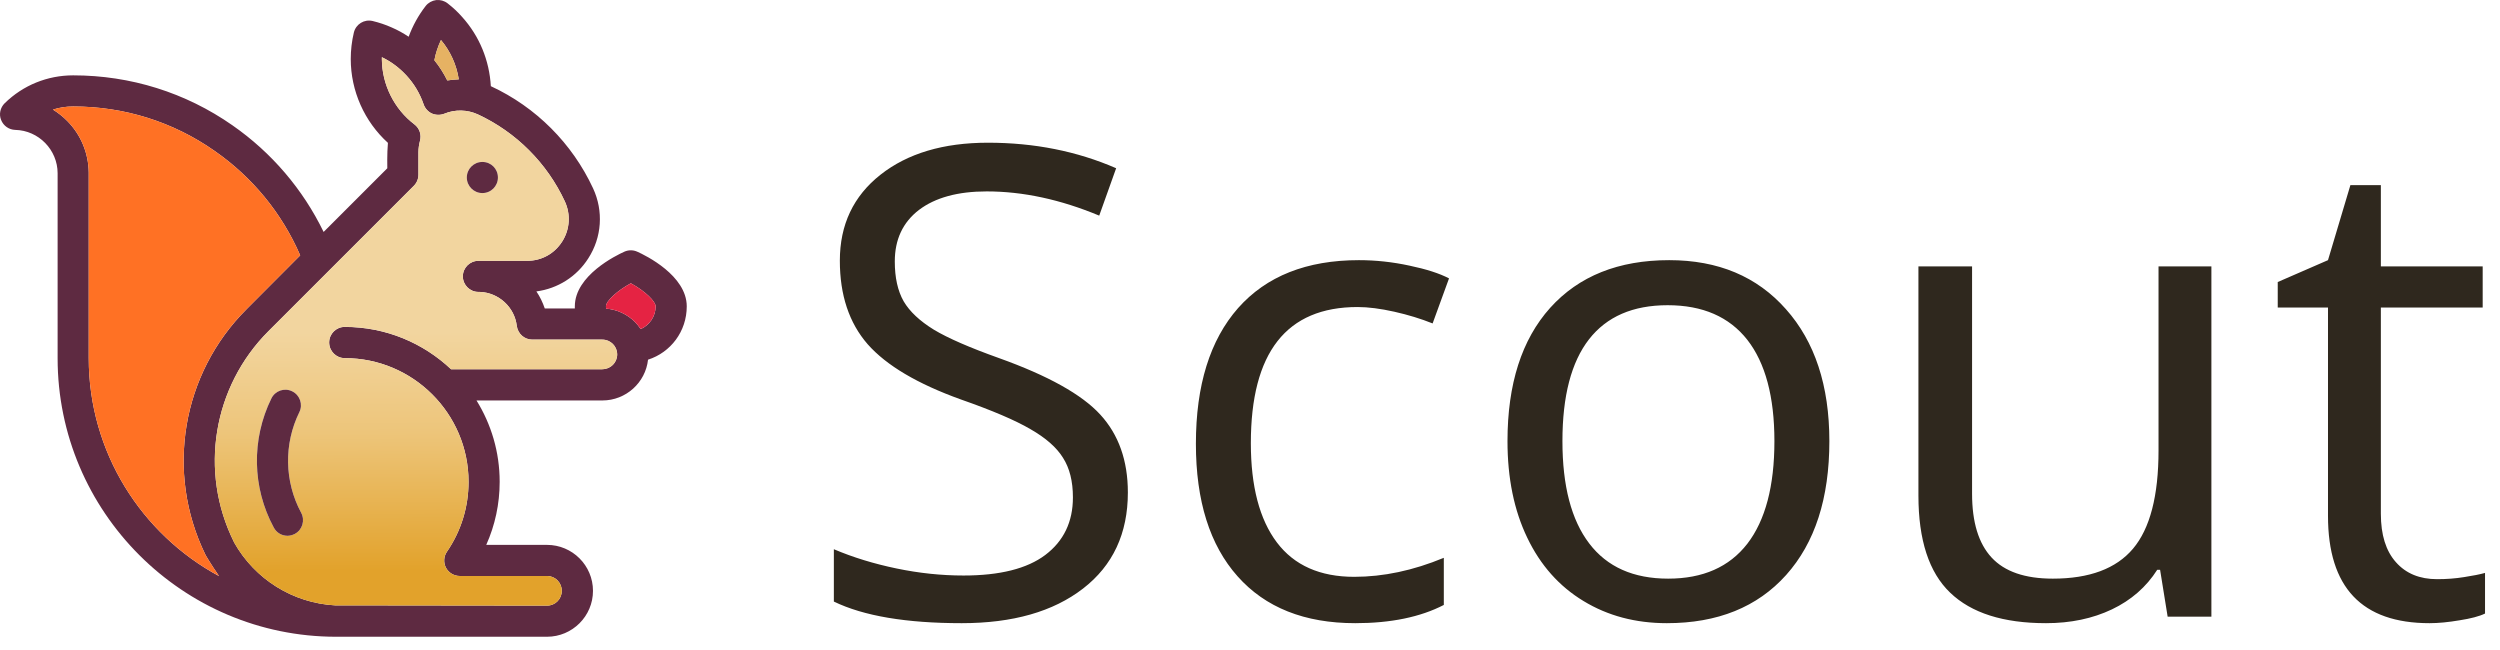
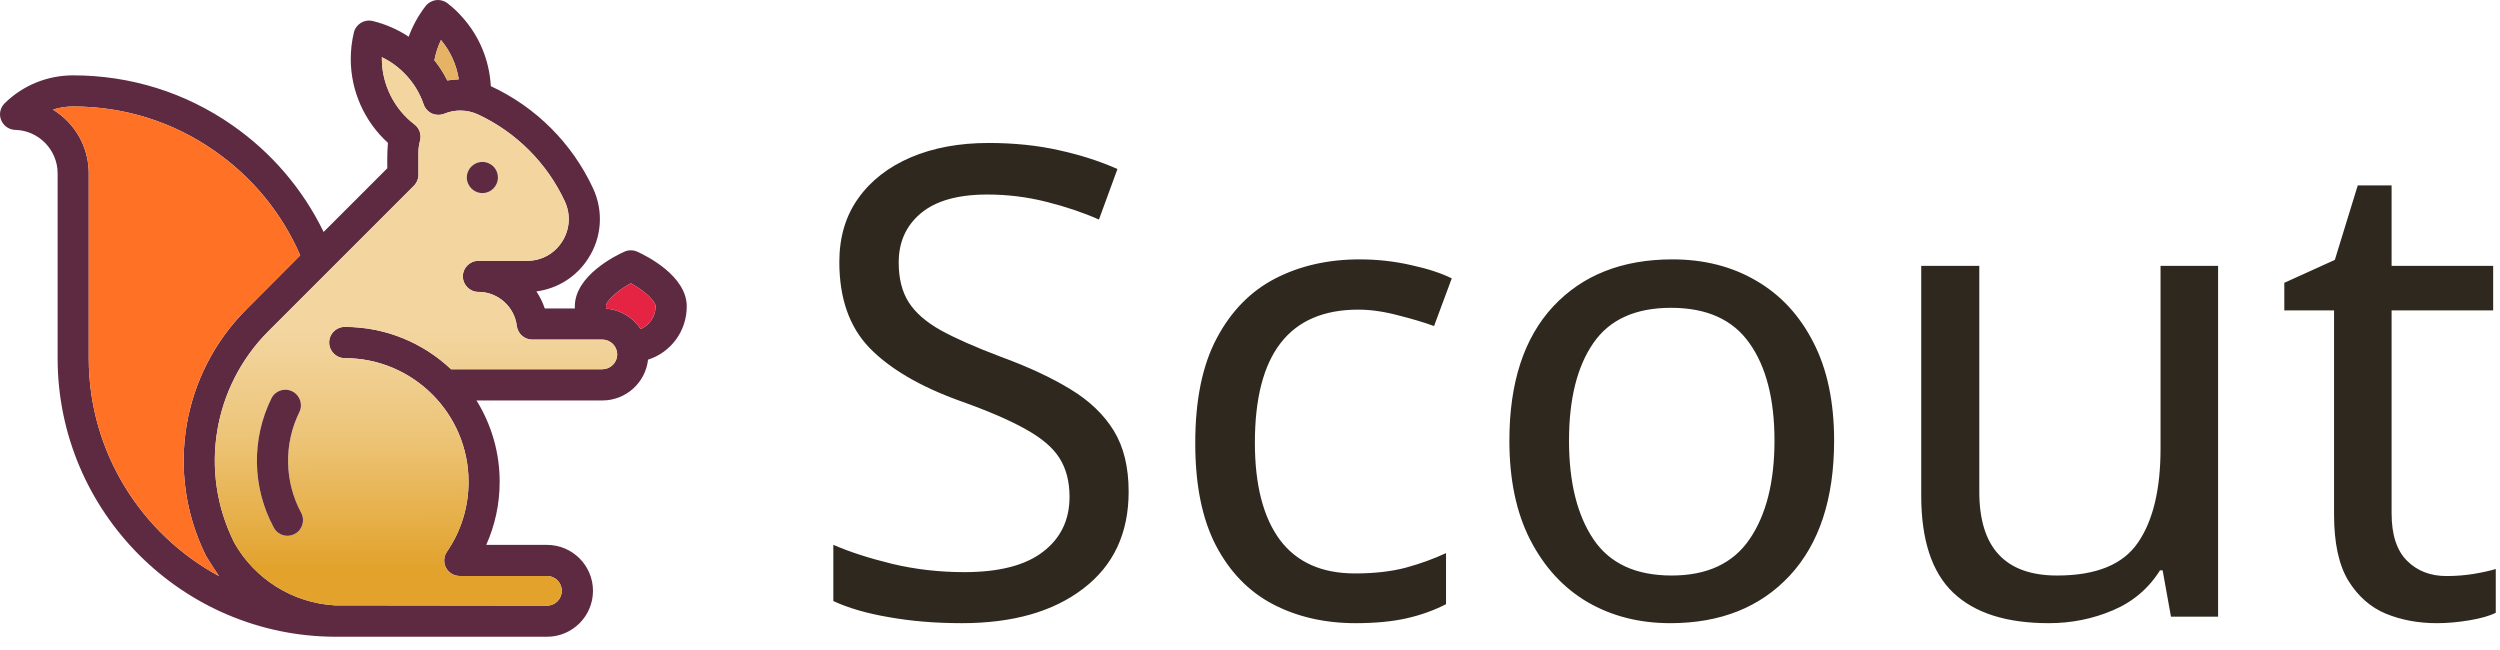
<svg xmlns="http://www.w3.org/2000/svg" width="150" height="39" viewBox="0 0 150 39">
  <defs>
    <linearGradient id="prefix__a" x1="44.849%" x2="44.727%" y1="93.486%" y2="50.166%">
      <stop offset="0%" stop-color="#E2A22B" />
      <stop offset="58%" stop-color="#EDC57A" />
      <stop offset="100%" stop-color="#F2D59F" />
    </linearGradient>
  </defs>
  <g fill="none" fill-rule="evenodd">
-     <text fill="#2F281E" font-family="OpenSans" font-size="39.27" transform="translate(0 -5)">
+     <text fill="#2F281E" font-weight="300" font-family="'Open Sans Regular', sans-serif" font-size="39.27" transform="translate(0 -5)">
      <tspan x="48" y="42">Scout</tspan>
    </text>
    <g fill-rule="nonzero">
      <path fill="#5E2A41" d="M41.205 18.382c0 1.503-.964 2.763-2.323 3.199-.15 1.374-1.327 2.447-2.738 2.447H28.59c.881 1.421 1.39 3.09 1.39 4.88 0 1.322-.276 2.603-.805 3.785h3.646c1.519 0 2.758 1.234 2.758 2.758 0 1.52-1.24 2.754-2.758 2.754H20.169c-9.214 0-16.712-7.498-16.712-16.712V10.397c0-1.406-1.14-2.572-2.54-2.603-.38-.01-.711-.244-.851-.597-.14-.342-.052-.741.218-1.006 1.104-1.078 2.561-1.67 4.106-1.67 3.438 0 6.746 1.033 9.557 2.998 2.359 1.643 4.23 3.842 5.47 6.398l3.821-3.821s-.02-.887.037-1.525c-1.41-1.28-2.23-3.116-2.23-5.03 0-.533.062-1.067.187-1.591.124-.503.622-.809 1.125-.69.389.094.778.223 1.136.384.362.155.7.342 1.026.56.244-.659.586-1.286 1.022-1.846.155-.197.383-.321.627-.353.244-.026.493.042.69.197.321.25.612.519.87.815 1.043 1.156 1.634 2.613 1.722 4.153 0 0 .005 0 .01.005 2.697 1.25 4.87 3.427 6.124 6.124.633 1.363.53 2.935-.285 4.2-.7 1.104-1.846 1.82-3.116 1.986.212.31.378.658.503 1.021h1.804v-.124c0-1.851 2.479-3.06 2.977-3.283.243-.108.518-.108.762 0 .503.223 2.976 1.432 2.976 3.283zm-2.764 1.363c.53-.233.897-.762.897-1.363 0-.296-.627-.918-1.488-1.385-.809.441-1.493 1.058-1.493 1.385 0 .046 0 .088.005.135.653.051 1.265.331 1.732.798.13.135.249.275.347.43zm-1.41 1.52c0-.493-.4-.887-.887-.887H31.94c-.477 0-.87-.353-.933-.824-.13-1.12-1.084-1.997-2.214-2.038h-.088c-.514 0-.934-.42-.934-.934 0-.513.42-.933.934-.933h2.914c.876 0 1.638-.42 2.11-1.151.467-.731.524-1.633.16-2.416-1.067-2.297-2.918-4.148-5.215-5.217-.633-.29-1.37-.31-2.018-.041-.238.093-.502.088-.741-.01-.233-.11-.415-.312-.498-.555-.223-.648-.57-1.23-1.032-1.732-.425-.456-.917-.83-1.472-1.094v.135c.01 1.509.746 2.981 1.95 3.894.305.228.44.622.336.99-.057.223-.093.451-.093.685v1.348c0 .249-.098.487-.275.663L16.11 19.87c-3.334 3.334-4.174 8.415-2.08 12.636.006.016.01.026.016.036 1.245 2.22 3.536 3.64 6.056 3.78l12.72.016c.492 0 .886-.4.886-.887 0-.492-.394-.892-.886-.892h-5.237c-.343 0-.664-.191-.825-.492-.16-.306-.14-.68.057-.965.85-1.239 1.297-2.685 1.297-4.194 0-4.091-3.335-7.42-7.43-7.42-.514 0-.934-.42-.934-.939 0-.518.42-.933.933-.933 2.473 0 4.719.97 6.383 2.54h9.08v-.005c.487 0 .886-.394.886-.886zM27.527 4.76c-.135-.866-.498-1.68-1.069-2.359-.181.384-.316.793-.394 1.213.301.374.56.783.773 1.214.228-.037.461-.063.69-.068zM14.792 18.553l3.22-3.23c-1.094-2.526-2.857-4.683-5.139-6.27C10.38 7.307 7.45 6.389 4.39 6.389c-.42 0-.83.063-1.213.187.311.192.607.425.871.695.809.824 1.26 1.918 1.276 3.08v11.143c0 5.641 3.168 10.562 7.819 13.072-.488-.71-.814-1.26-.83-1.307-2.395-4.926-1.405-10.827 2.479-14.705z" transform="translate(0 -5) translate(0 5)" />
      <path fill="#E52343" d="M39.338 18.382c0 .601-.368 1.13-.897 1.363-.098-.155-.217-.295-.347-.43-.467-.467-1.079-.747-1.732-.798-.005-.047-.005-.089-.005-.135 0-.327.684-.944 1.493-1.385.861.467 1.488 1.09 1.488 1.385z" transform="translate(0 -5) translate(0 5)" />
      <path fill="url(#prefix__a)" d="M36.144 20.378c.488 0 .887.394.887.887 0 .492-.4.886-.887.886v.006h-9.079c-1.664-1.572-3.91-2.546-6.383-2.546-.513 0-.933.42-.933.933 0 .524.42.944.933.944 4.096 0 7.43 3.323 7.43 7.42 0 1.509-.445 2.955-1.296 4.194-.197.286-.218.659-.057.965.16.3.482.492.825.492h5.237c.492 0 .886.4.886.892 0 .488-.394.887-.886.887l-12.72-.016c-2.52-.14-4.811-1.56-6.061-3.78 0-.01-.005-.02-.01-.036-2.095-4.22-1.255-9.302 2.079-12.641l8.721-8.717c.177-.176.275-.414.275-.663V9.137c0-.234.036-.462.093-.685.104-.373-.03-.762-.337-.995-1.203-.908-1.939-2.38-1.95-3.89v-.134c.556.264 1.048.632 1.473 1.094.462.503.81 1.084 1.032 1.732.083.243.265.44.498.55.239.103.503.108.741.015.649-.27 1.385-.249 2.018.041 2.297 1.069 4.148 2.92 5.216 5.217.363.783.306 1.68-.16 2.41-.473.737-1.235 1.157-2.111 1.157h-2.914c-.514 0-.934.415-.934.933 0 .514.42.934.934.934h.088c1.13.041 2.084.918 2.214 2.038.062.466.456.824.933.824h4.205zm-6.269-9.727c0-.519-.41-.934-.933-.934-.513 0-.933.415-.933.934 0 .513.42.933.933.933.524 0 .933-.42.933-.933zM17.69 32.034c.457-.243.623-.814.379-1.27-1.006-1.872-1.048-4.127-.11-6.036.23-.461.037-1.021-.43-1.25-.46-.227-1.016-.036-1.244.426-1.208 2.453-1.156 5.351.14 7.747.166.316.488.497.825.497.145 0 .3-.041.44-.114z" transform="translate(0 -5) translate(0 5)" />
      <path fill="#5E2A41" d="M28.942 9.717c.524 0 .933.415.933.934 0 .513-.41.933-.933.933-.513 0-.933-.42-.933-.933 0-.519.42-.934.933-.934z" transform="translate(0 -5) translate(0 5)" />
      <path fill="#E6B263" d="M26.458 2.401c.57.68.934 1.493 1.069 2.36-.229.004-.462.03-.69.067-.213-.43-.472-.84-.778-1.214.083-.42.218-.83.4-1.213z" transform="translate(0 -5) translate(0 5)" />
      <path fill="#5E2A41" d="M18.069 30.764c.244.456.078 1.027-.379 1.27-.14.073-.295.114-.44.114-.337 0-.659-.181-.825-.497-1.296-2.396-1.348-5.294-.14-7.747.228-.462.783-.653 1.245-.425.466.228.658.788.43 1.25-.939 1.908-.897 4.168.109 6.035z" transform="translate(0 -5) translate(0 5)" />
      <path fill="#FF7124" d="M18.012 15.322l-3.22 3.23c-3.884 3.88-4.874 9.78-2.479 14.706.016.047.342.596.83 1.307-4.651-2.51-7.82-7.43-7.82-13.072V10.35c-.015-1.162-.466-2.256-1.275-3.08-.264-.27-.56-.503-.871-.695.384-.124.793-.187 1.213-.187 3.06 0 5.99.918 8.483 2.666 2.282 1.586 4.045 3.743 5.139 6.268z" transform="translate(0 -5) translate(0 5)" />
    </g>
  </g>
</svg>
